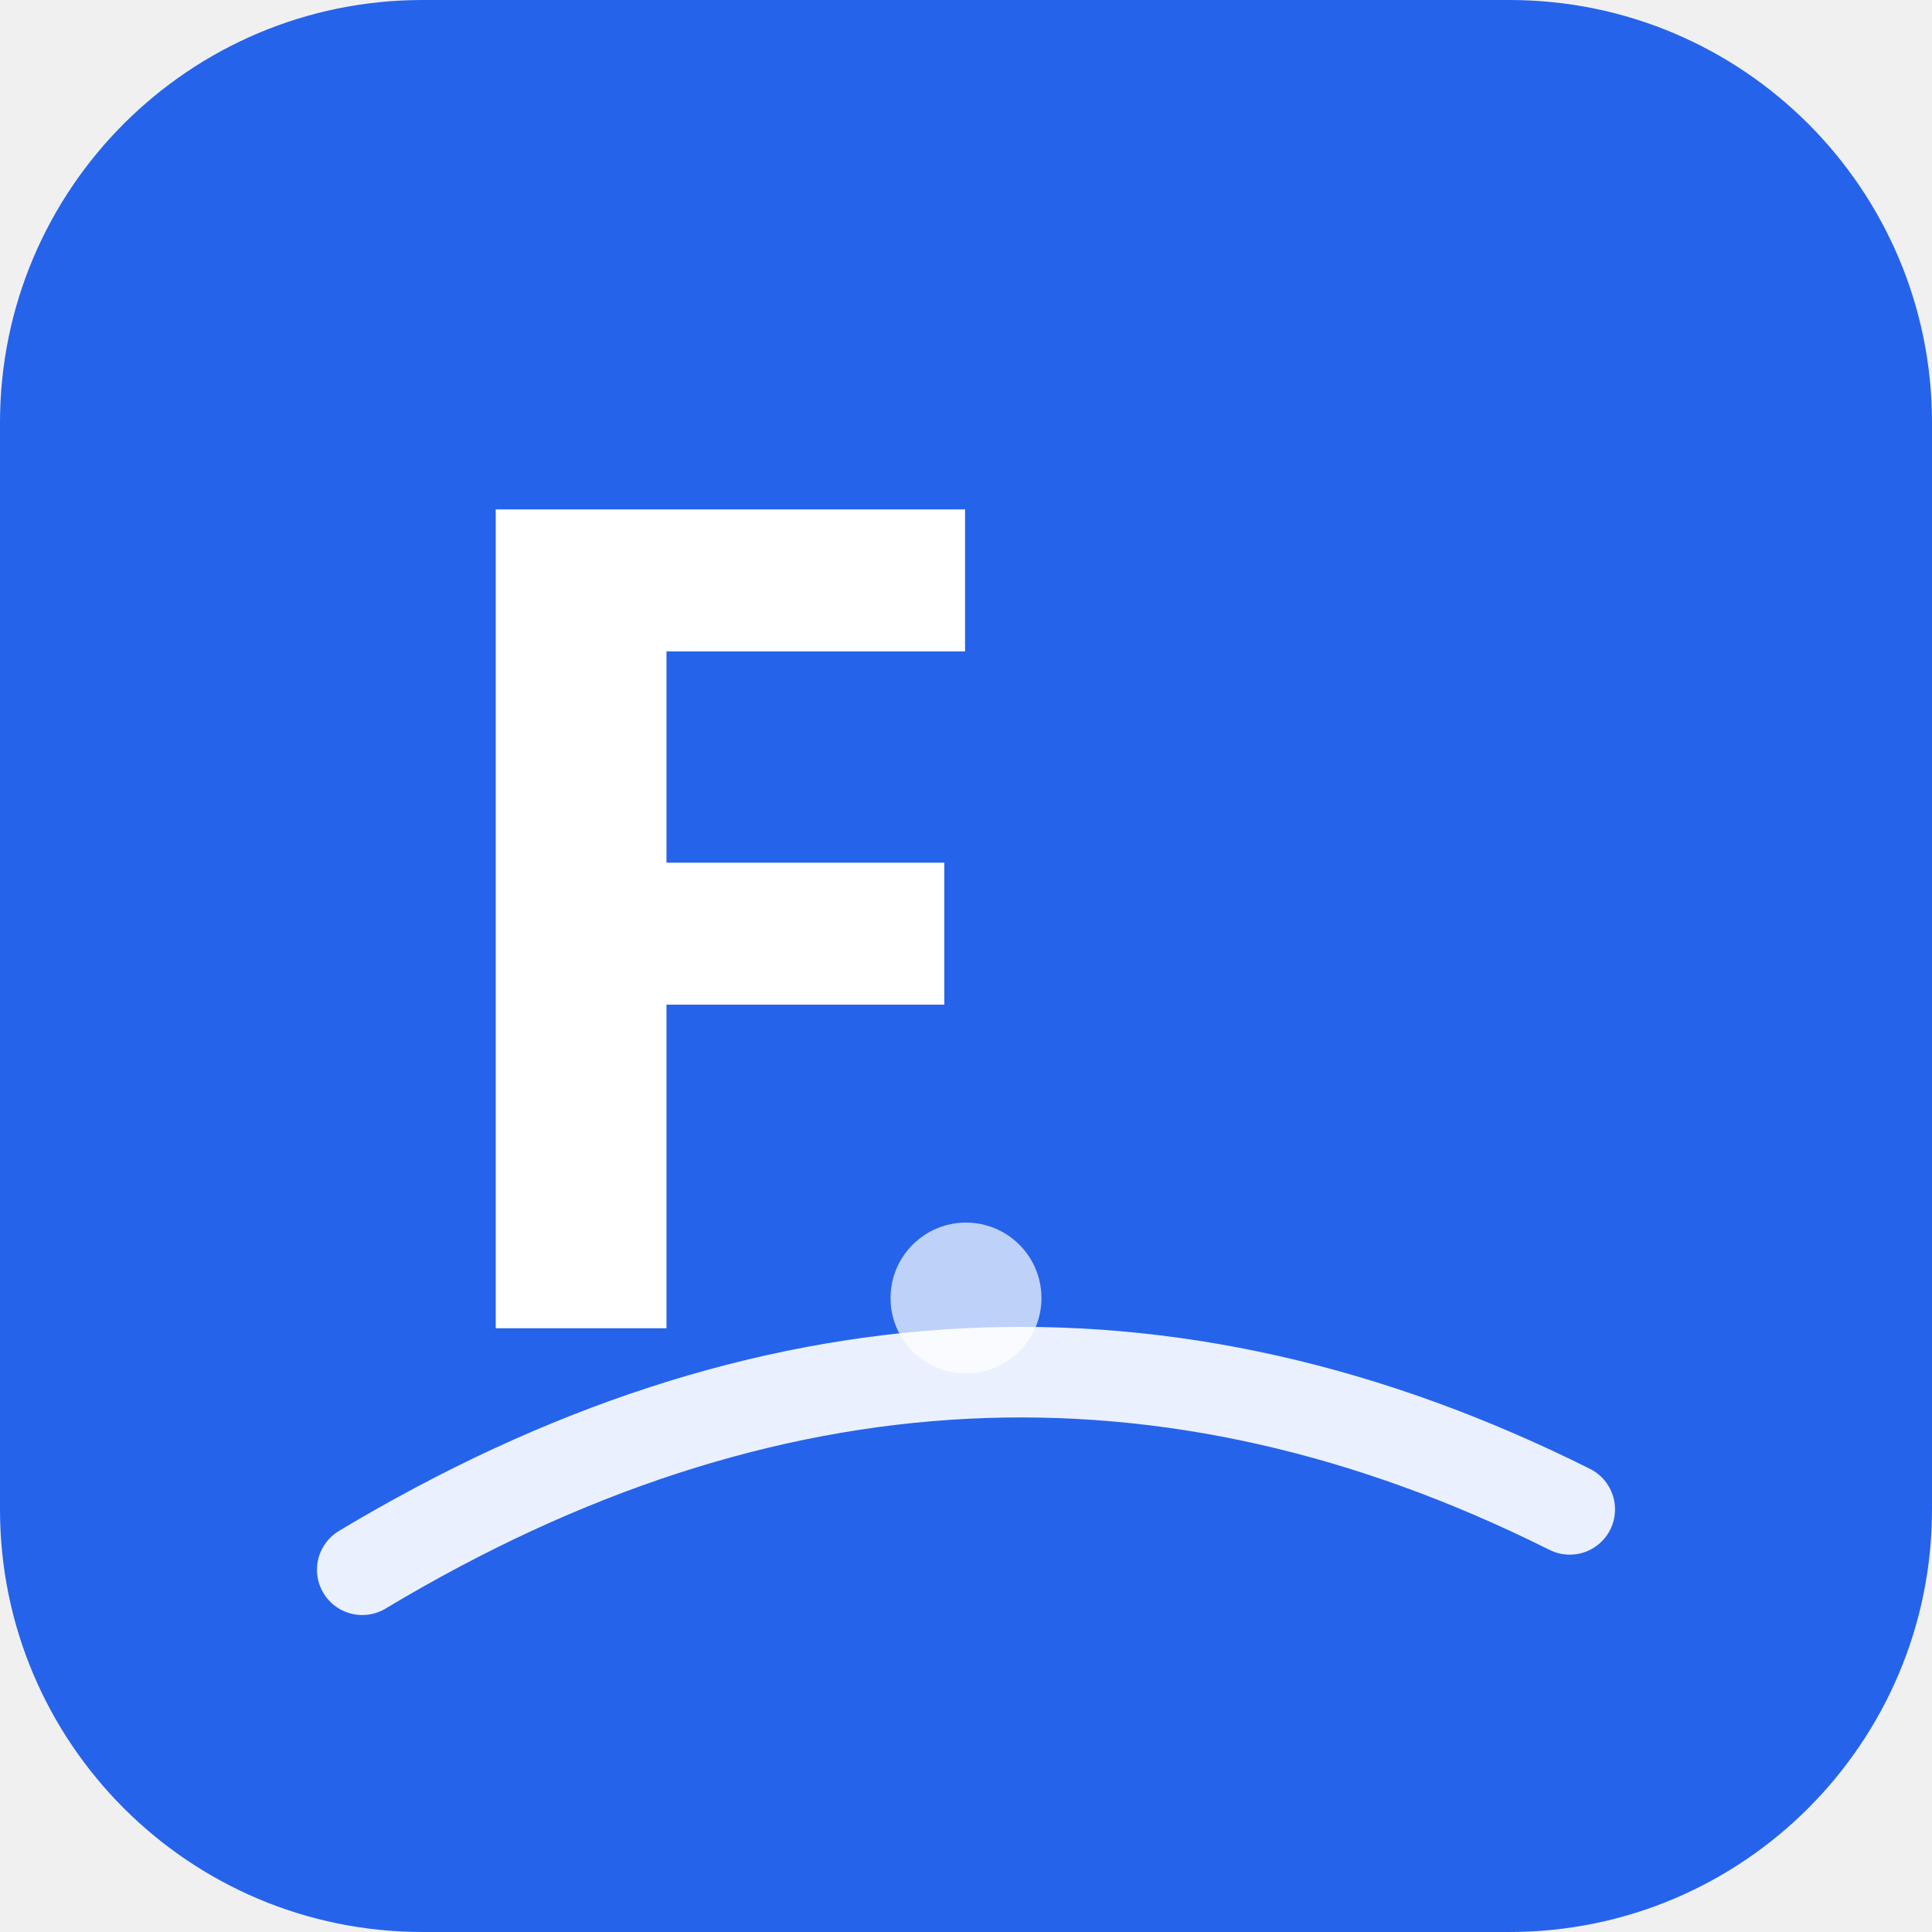
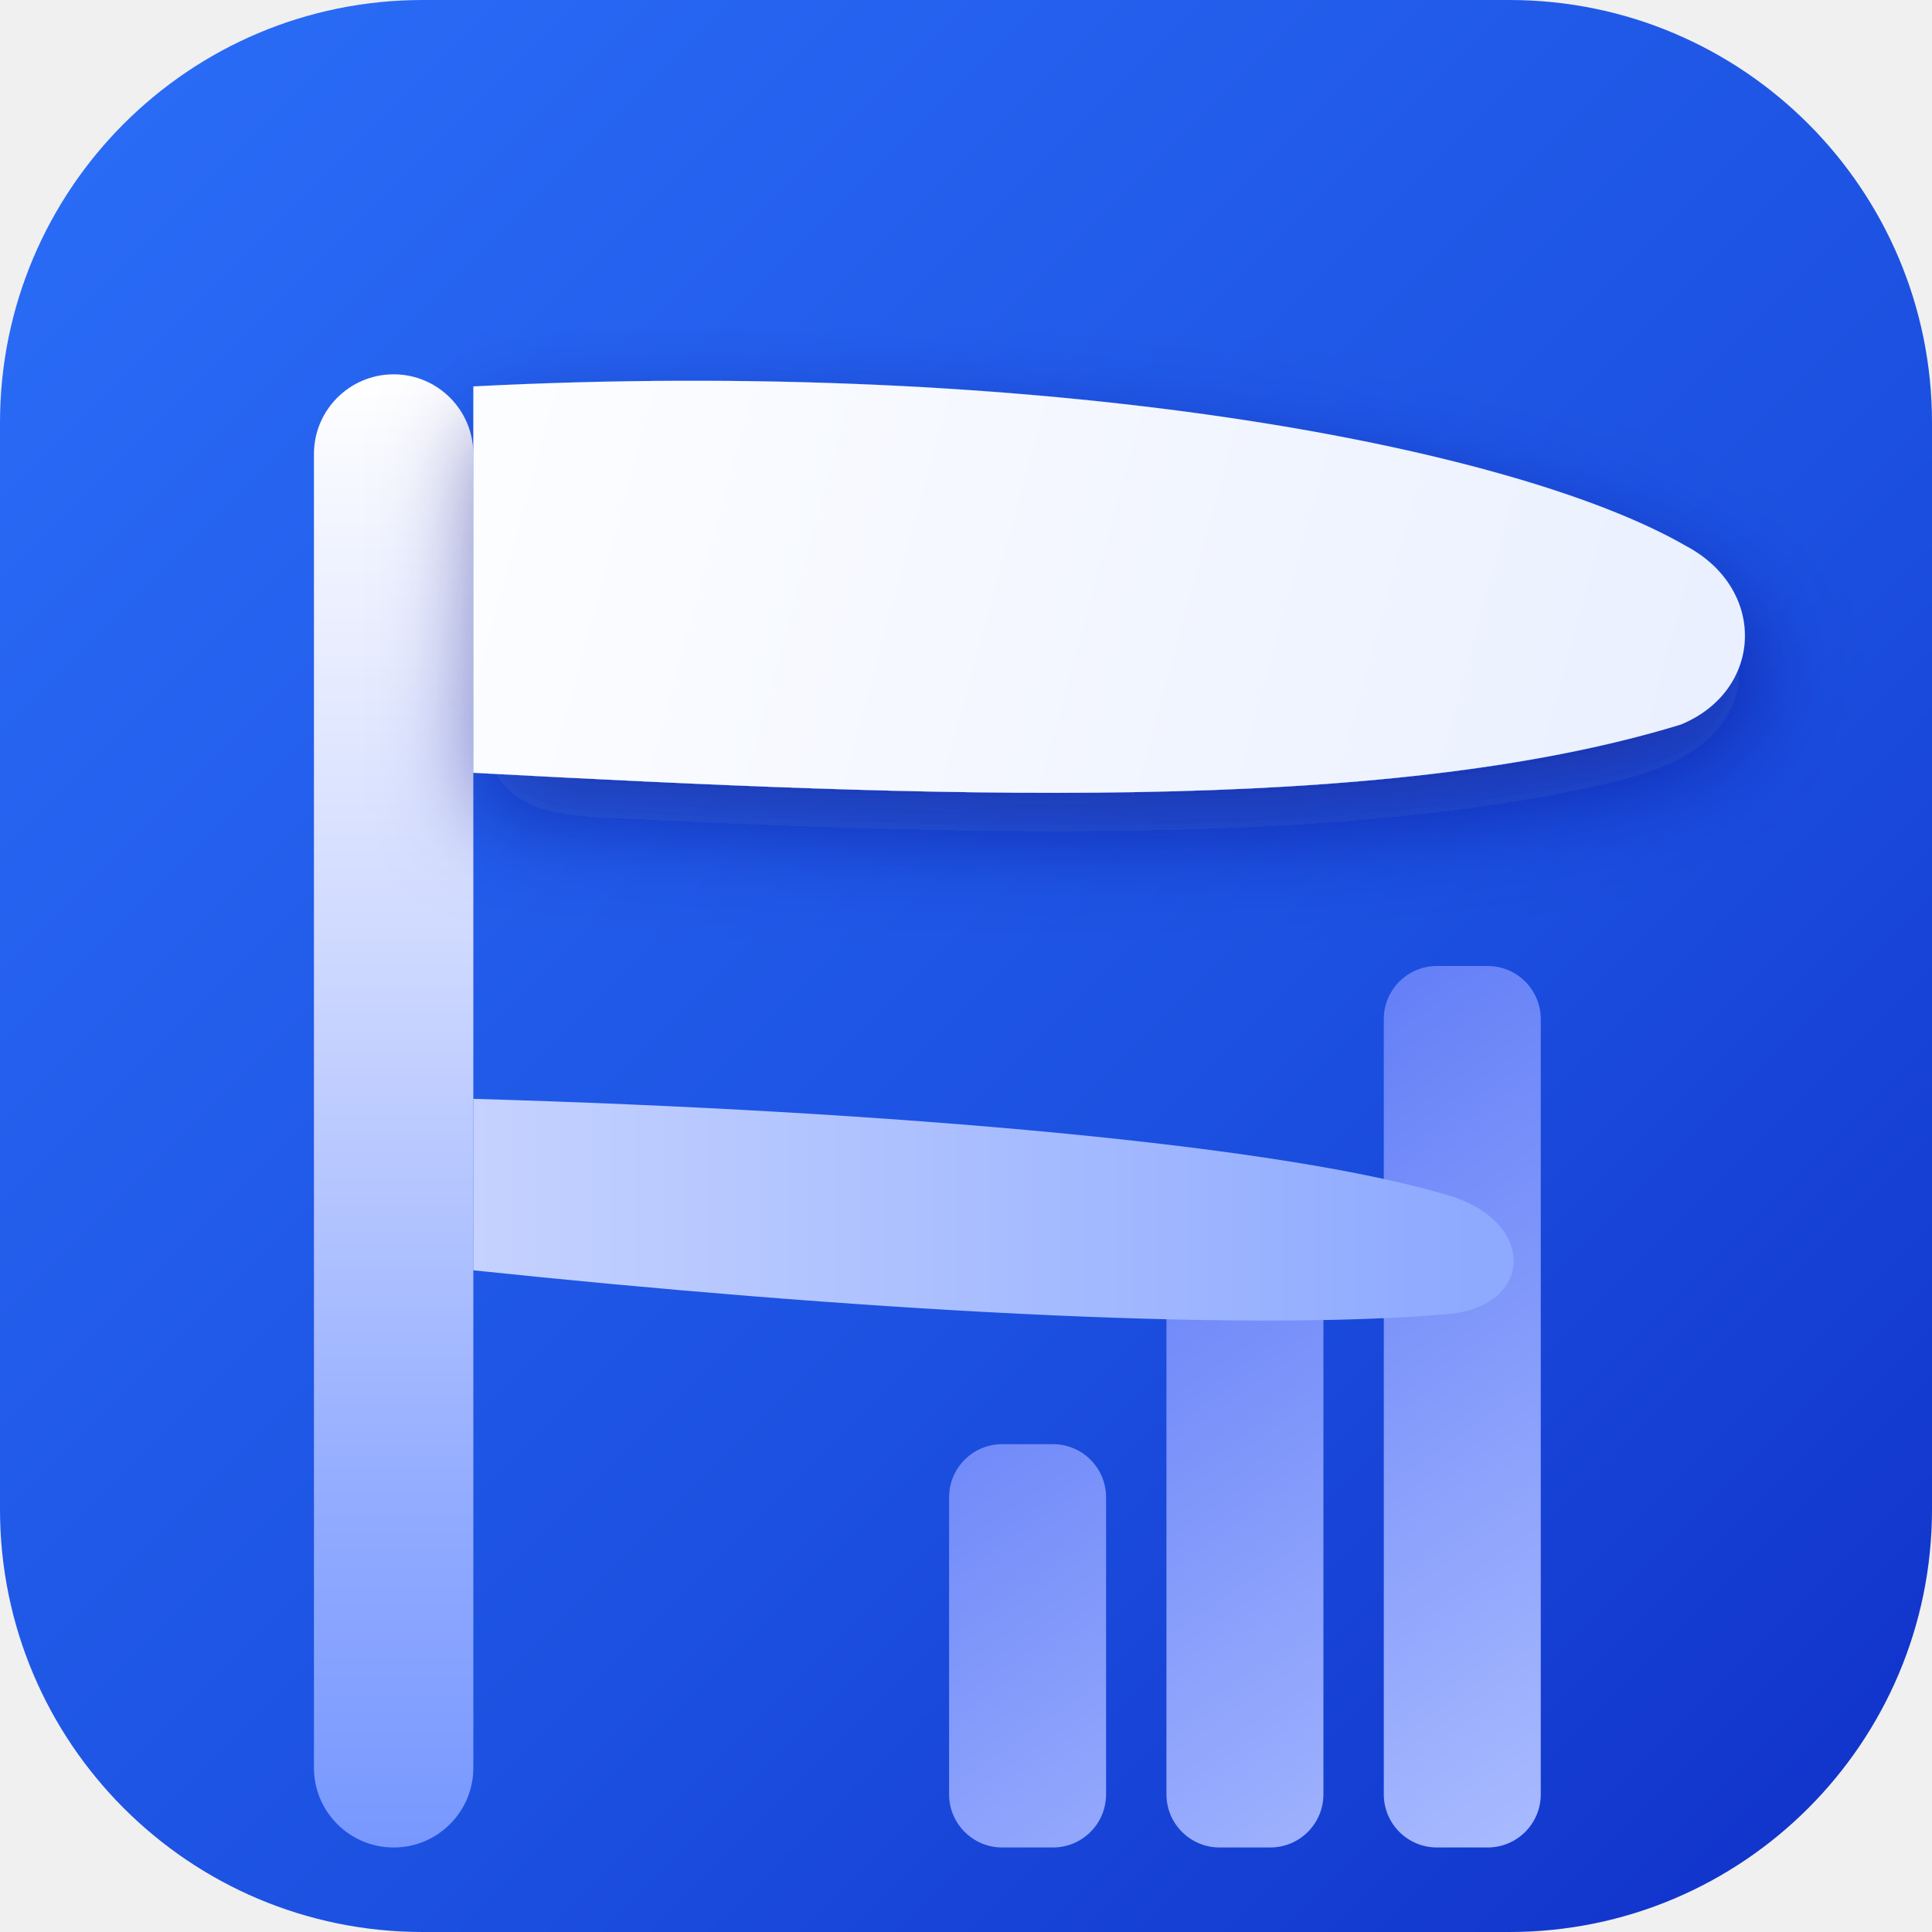
- <svg xmlns="http://www.w3.org/2000/svg" viewBox="0 0 64 64" width="64" height="64" fill="none">
-   <rect width="64" height="64" rx="14" fill="#2563eb" />
-   <text x="13" y="44" font-family="'Outfit', system-ui, sans-serif" font-weight="700" font-size="38" fill="#ffffff" letter-spacing="-1">F</text>
-   <path d="M 12 52 Q 32 40 52 50" stroke="#ffffff" stroke-width="3" stroke-linecap="round" opacity="0.9" fill="none" />
-   <circle cx="32" cy="43" r="2.5" fill="#ffffff" opacity="0.7" />
+ <svg xmlns="http://www.w3.org/2000/svg" viewBox="0 0 800 800" fill="none">
+   <defs>
+     <linearGradient id="bg" x1="0" y1="0" x2="800" y2="800" gradientUnits="userSpaceOnUse">
+       <stop offset="0%" stop-color="#2B6EF8" />
+       <stop offset="60%" stop-color="#1C50E0" />
+       <stop offset="100%" stop-color="#1030C8" />
+     </linearGradient>
+     <linearGradient id="wingFill" x1="130" y1="155" x2="700" y2="310" gradientUnits="userSpaceOnUse">
+       <stop offset="0%" stop-color="#FFFFFF" />
+       <stop offset="100%" stop-color="#EAF0FF" />
+     </linearGradient>
+     <linearGradient id="spineFill" x1="0" y1="155" x2="0" y2="765" gradientUnits="userSpaceOnUse">
+       <stop offset="0%" stop-color="#FFFFFF" />
+       <stop offset="38%" stop-color="#D0DAFF" />
+       <stop offset="78%" stop-color="#90AAFF" />
+       <stop offset="100%" stop-color="#7898FF" />
+     </linearGradient>
+     <linearGradient id="midFill" x1="196" y1="490" x2="608" y2="490" gradientUnits="userSpaceOnUse">
+       <stop offset="0%" stop-color="#C5D2FF" />
+       <stop offset="100%" stop-color="#8EAAFF" />
+     </linearGradient>
+     <linearGradient id="barFill" x1="393" y1="400" x2="645" y2="765" gradientUnits="userSpaceOnUse">
+       <stop offset="0%" stop-color="#4E6CF5" />
+       <stop offset="100%" stop-color="#AABCFF" />
+     </linearGradient>
+     <filter id="wingShadow" x="-18%" y="-22%" width="148%" height="158%">
+       <feDropShadow dx="3" dy="16" stdDeviation="20" flood-color="#081880" flood-opacity="0.52" />
+     </filter>
+   </defs>
+   <rect width="800" height="800" rx="175" fill="url(#bg)" />
+   <rect x="393" y="598" width="65" height="167" rx="22" fill="url(#barFill)" />
+   <rect x="483" y="498" width="65" height="267" rx="22" fill="url(#barFill)" />
+   <rect x="573" y="400" width="65" height="365" rx="22" fill="url(#barFill)" />
+   <rect x="130" y="155" width="66" height="610" rx="33" fill="url(#spineFill)" />
+   <path d="     M 196 160     C 430 148, 625 184, 698 226     C 732 244, 730 286, 696 300     C 572 338, 385 330, 196 320     Z   " fill="url(#wingFill)" filter="url(#wingShadow)" />
+   <path d="     M 196 455     C 368 460, 534 474, 603 496     C 636 508, 634 540, 601 544     C 512 552, 348 542, 196 526     Z   " fill="url(#midFill)" />
</svg>
